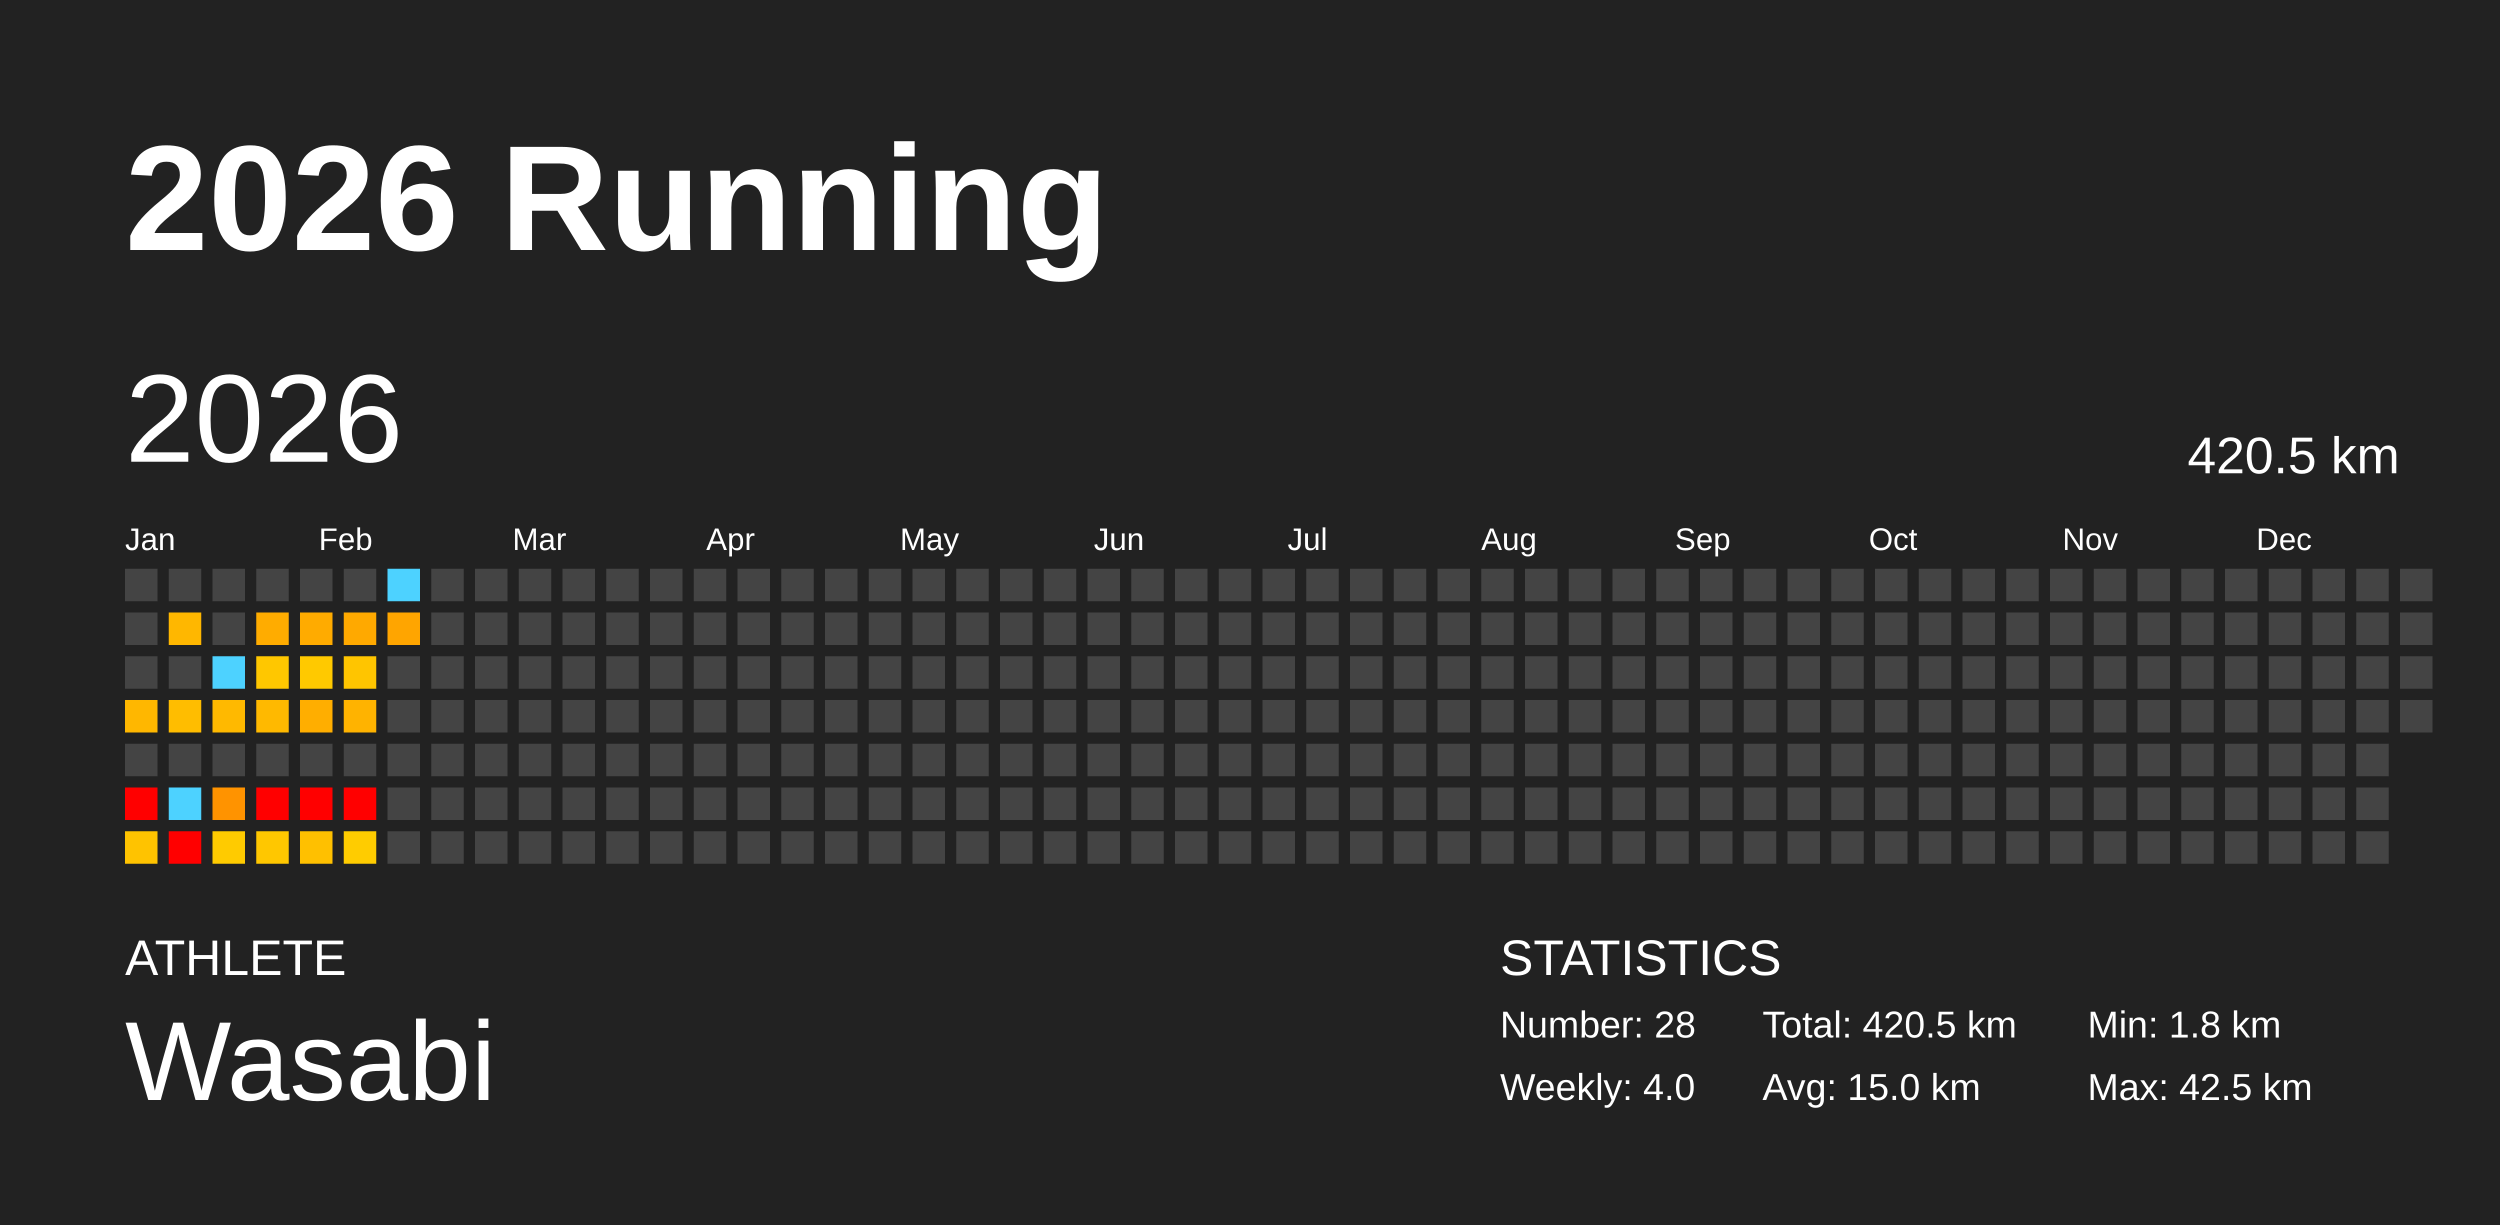
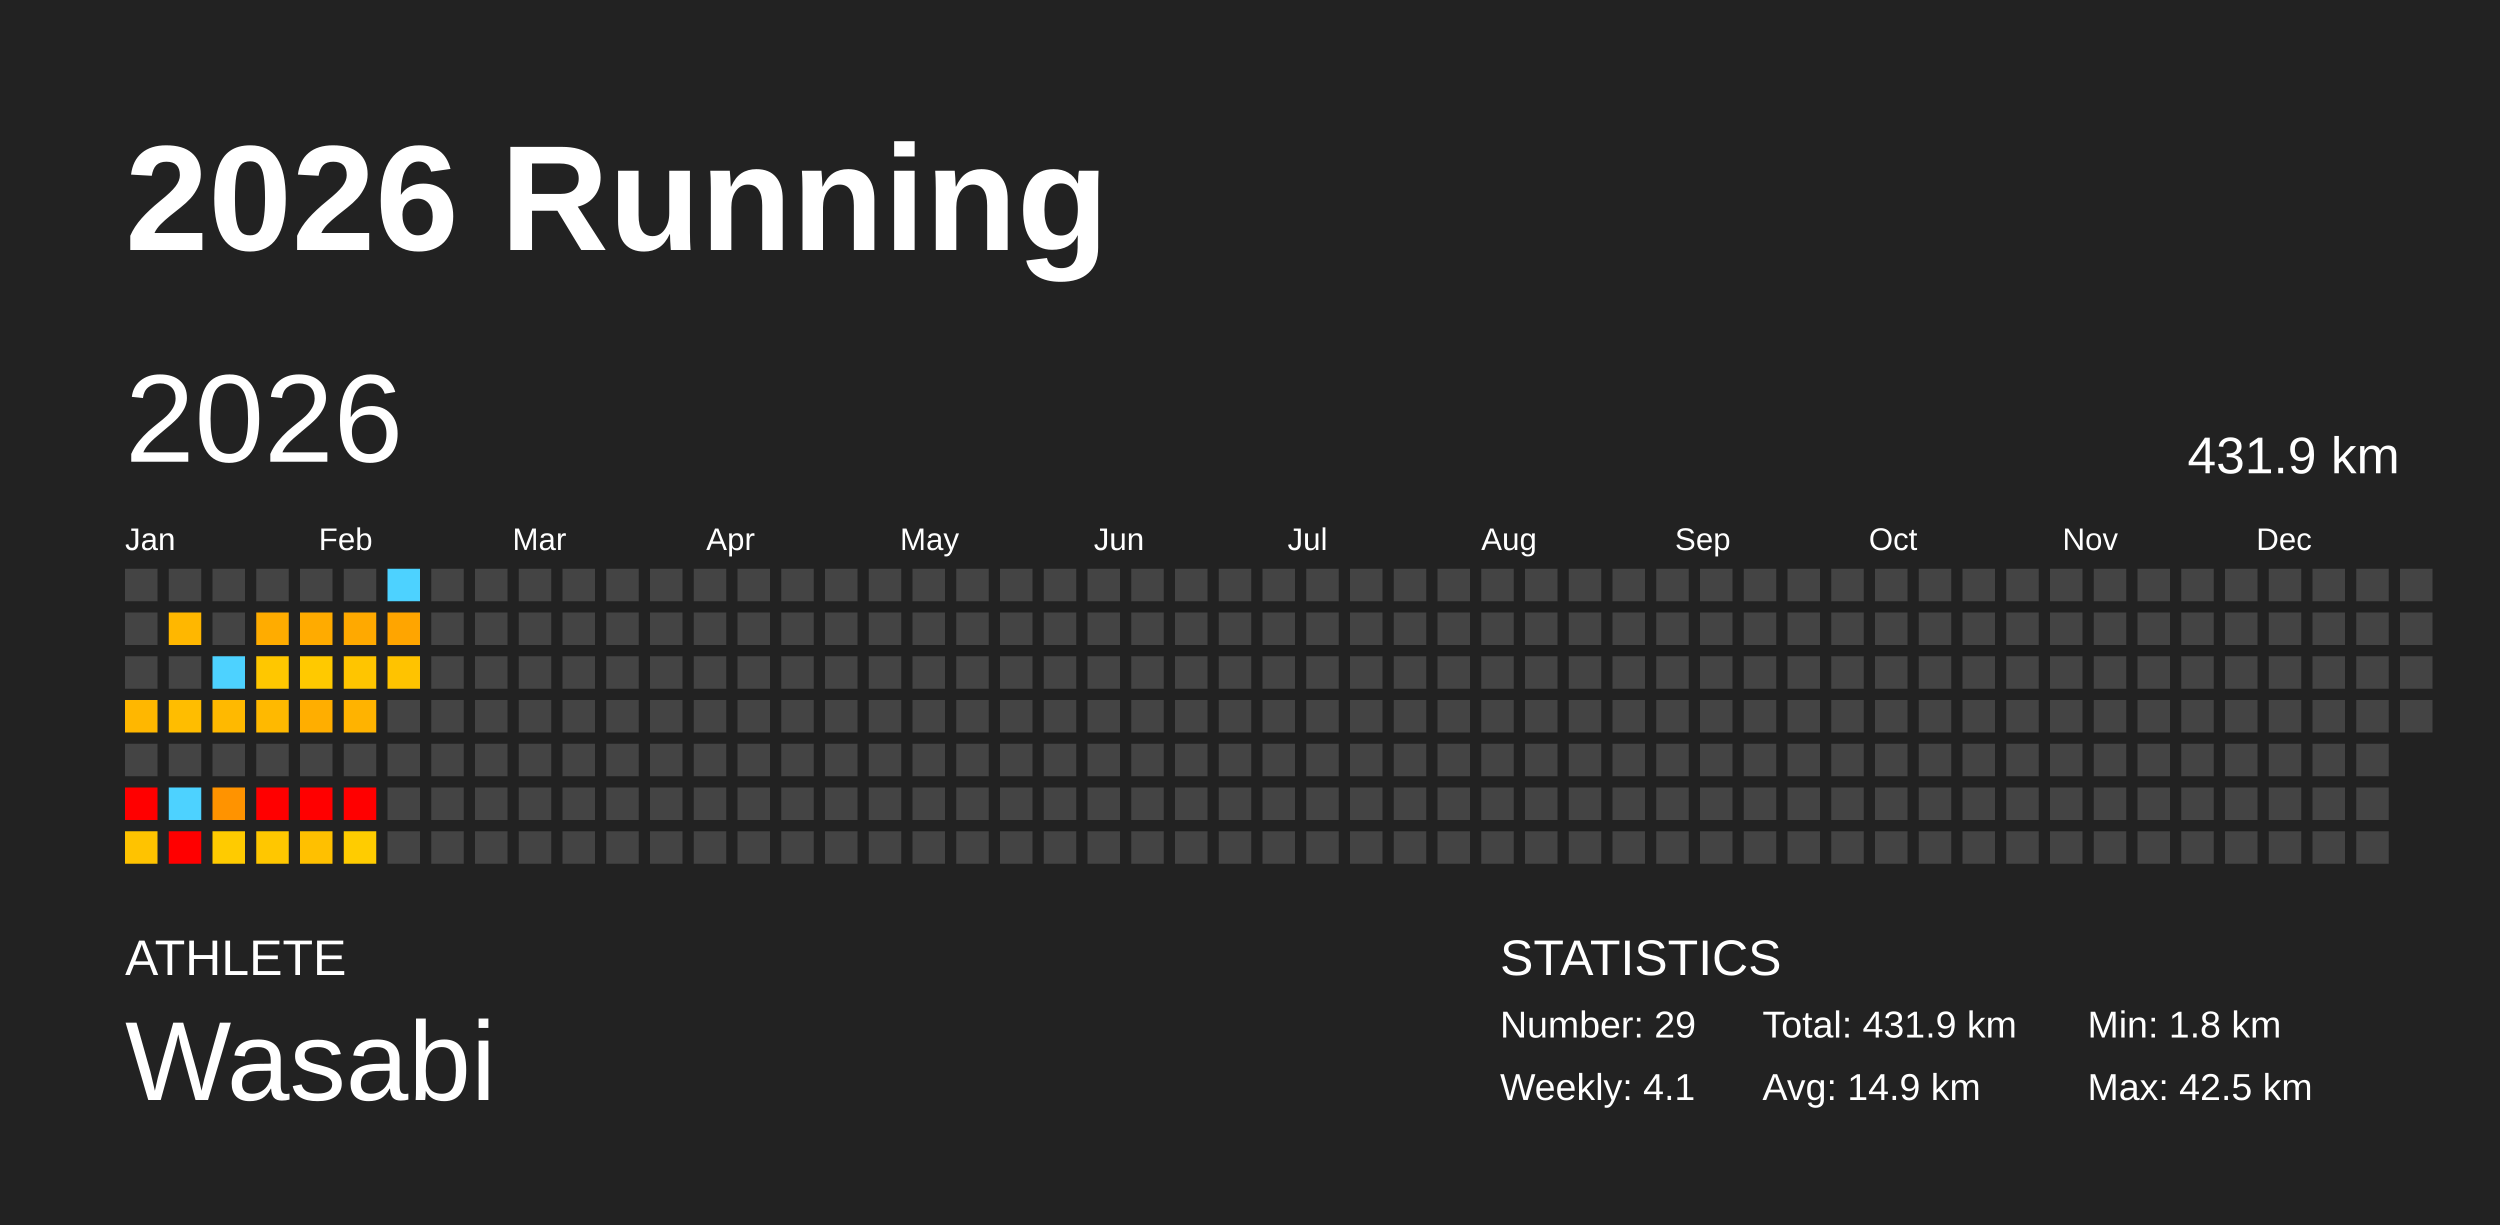
<svg xmlns="http://www.w3.org/2000/svg" baseProfile="full" height="98mm" version="1.1" viewBox="0,0,200,98" width="200mm">
  <defs />
  <rect fill="#222222" height="98" width="200" x="0" y="0" />
  <text fill="#FFFFFF" style="font-size:12px; font-family:Arial; font-weight:bold;" x="10" y="20">2026 Running</text>
  <text fill="#FFFFFF" style="font-size:4px; font-family:Arial" x="10" y="78">ATHLETE</text>
  <text fill="#FFFFFF" style="font-size:9px; font-family:Arial" x="10" y="88">Wasabi</text>
  <text fill="#FFFFFF" style="font-size:4px; font-family:Arial" x="120" y="78">STATISTICS</text>
-   <text fill="#FFFFFF" style="font-size:3px; font-family:Arial" x="120" y="83">Number: 28</text>
-   <text fill="#FFFFFF" style="font-size:3px; font-family:Arial" x="120" y="88">Weekly: 4.0</text>
-   <text fill="#FFFFFF" style="font-size:3px; font-family:Arial" x="141" y="83">Total: 420.5 km</text>
-   <text fill="#FFFFFF" style="font-size:3px; font-family:Arial" x="141" y="88">Avg: 15.0 km</text>
+   <text fill="#FFFFFF" style="font-size:3px; font-family:Arial" x="120" y="83">Number: 29</text>
+   <text fill="#FFFFFF" style="font-size:3px; font-family:Arial" x="120" y="88">Weekly: 4.1</text>
+   <text fill="#FFFFFF" style="font-size:3px; font-family:Arial" x="141" y="83">Total: 431.9 km</text>
+   <text fill="#FFFFFF" style="font-size:3px; font-family:Arial" x="141" y="88">Avg: 14.9 km</text>
  <text fill="#FFFFFF" style="font-size:3px; font-family:Arial" x="167" y="83">Min: 1.8 km</text>
  <text fill="#FFFFFF" style="font-size:3px; font-family:Arial" x="167" y="88">Max: 42.5 km</text>
  <text dominant-baseline="hanging" fill="#FFFFFF" style="font-size:10.0px; font-family:Arial;" x="10" y="30">2026</text>
-   <text dominant-baseline="hanging" fill="#FFFFFF" style="font-size:4.125px; font-family:Arial;" x="175" y="35">420.5 km</text>
+   <text dominant-baseline="hanging" fill="#FFFFFF" style="font-size:4.125px; font-family:Arial;" x="175" y="35">431.9 km</text>
  <text fill="#FFFFFF" style="font-size:2.5px; font-family:Arial" x="10.0" y="44">Jan</text>
  <text fill="#FFFFFF" style="font-size:2.5px; font-family:Arial" x="25.5" y="44">Feb</text>
  <text fill="#FFFFFF" style="font-size:2.5px; font-family:Arial" x="41.0" y="44">Mar</text>
  <text fill="#FFFFFF" style="font-size:2.5px; font-family:Arial" x="56.5" y="44">Apr</text>
  <text fill="#FFFFFF" style="font-size:2.5px; font-family:Arial" x="72.0" y="44">May</text>
  <text fill="#FFFFFF" style="font-size:2.5px; font-family:Arial" x="87.5" y="44">Jun</text>
  <text fill="#FFFFFF" style="font-size:2.5px; font-family:Arial" x="103.0" y="44">Jul</text>
  <text fill="#FFFFFF" style="font-size:2.5px; font-family:Arial" x="118.5" y="44">Aug</text>
  <text fill="#FFFFFF" style="font-size:2.5px; font-family:Arial" x="134.0" y="44">Sep</text>
  <text fill="#FFFFFF" style="font-size:2.5px; font-family:Arial" x="149.5" y="44">Oct</text>
  <text fill="#FFFFFF" style="font-size:2.5px; font-family:Arial" x="165.0" y="44">Nov</text>
  <text fill="#FFFFFF" style="font-size:2.5px; font-family:Arial" x="180.5" y="44">Dec</text>
  <rect fill="#444444" height="2.6" width="2.6" x="10.0" y="45.5" />
  <rect fill="#444444" height="2.6" width="2.6" x="10.0" y="49.0" />
  <rect fill="#444444" height="2.6" width="2.6" x="10.0" y="52.5" />
  <rect fill="#ffb700" height="2.6" width="2.6" x="10.0" y="56.0" />
  <rect fill="#444444" height="2.6" width="2.6" x="10.0" y="59.5" />
  <rect fill="red" height="2.6" width="2.6" x="10.0" y="63.0" />
  <rect fill="#ffc300" height="2.6" width="2.6" x="10.0" y="66.5" />
  <rect fill="#444444" height="2.6" width="2.6" x="13.5" y="45.5" />
  <rect fill="#ffb700" height="2.6" width="2.6" x="13.5" y="49.0" />
  <rect fill="#444444" height="2.6" width="2.6" x="13.5" y="52.5" />
  <rect fill="#ffbd00" height="2.6" width="2.6" x="13.5" y="56.0" />
  <rect fill="#444444" height="2.6" width="2.6" x="13.5" y="59.5" />
  <rect fill="#4dd2ff" height="2.6" width="2.6" x="13.5" y="63.0" />
  <rect fill="red" height="2.6" width="2.6" x="13.5" y="66.5" />
  <rect fill="#444444" height="2.6" width="2.6" x="17.0" y="45.5" />
  <rect fill="#444444" height="2.6" width="2.6" x="17.0" y="49.0" />
  <rect fill="#4dd2ff" height="2.6" width="2.6" x="17.0" y="52.5" />
  <rect fill="#ffb900" height="2.6" width="2.6" x="17.0" y="56.0" />
  <rect fill="#444444" height="2.6" width="2.6" x="17.0" y="59.5" />
  <rect fill="#ff9300" height="2.6" width="2.6" x="17.0" y="63.0" />
  <rect fill="#ffcb00" height="2.6" width="2.6" x="17.0" y="66.5" />
  <rect fill="#444444" height="2.6" width="2.6" x="20.5" y="45.5" />
  <rect fill="#ffac00" height="2.6" width="2.6" x="20.5" y="49.0" />
  <rect fill="#ffc700" height="2.6" width="2.6" x="20.5" y="52.5" />
  <rect fill="#ffb900" height="2.6" width="2.6" x="20.5" y="56.0" />
  <rect fill="#444444" height="2.6" width="2.6" x="20.5" y="59.5" />
  <rect fill="red" height="2.6" width="2.6" x="20.5" y="63.0" />
  <rect fill="#ffc700" height="2.6" width="2.6" x="20.5" y="66.5" />
  <rect fill="#444444" height="2.6" width="2.6" x="24.0" y="45.5" />
  <rect fill="#ffab00" height="2.6" width="2.6" x="24.0" y="49.0" />
  <rect fill="#ffc900" height="2.6" width="2.6" x="24.0" y="52.5" />
  <rect fill="#ffae00" height="2.6" width="2.6" x="24.0" y="56.0" />
  <rect fill="#444444" height="2.6" width="2.6" x="24.0" y="59.5" />
  <rect fill="red" height="2.6" width="2.6" x="24.0" y="63.0" />
  <rect fill="#ffc000" height="2.6" width="2.6" x="24.0" y="66.5" />
  <rect fill="#444444" height="2.6" width="2.6" x="27.5" y="45.5" />
  <rect fill="#ffa900" height="2.6" width="2.6" x="27.5" y="49.0" />
  <rect fill="#ffc500" height="2.6" width="2.6" x="27.5" y="52.5" />
  <rect fill="#ffb300" height="2.6" width="2.6" x="27.5" y="56.0" />
  <rect fill="#444444" height="2.6" width="2.6" x="27.5" y="59.5" />
  <rect fill="red" height="2.6" width="2.6" x="27.5" y="63.0" />
  <rect fill="#ffcc00" height="2.6" width="2.6" x="27.5" y="66.5" />
  <rect fill="#4dd2ff" height="2.6" width="2.6" x="31.0" y="45.5" />
  <rect fill="#ffa500" height="2.6" width="2.6" x="31.0" y="49.0" />
-   <rect fill="#444444" height="2.6" width="2.6" x="31.0" y="52.5" />
+   <rect fill="#ffc300" height="2.6" width="2.6" x="31.0" y="52.5" />
  <rect fill="#444444" height="2.6" width="2.6" x="31.0" y="56.0" />
  <rect fill="#444444" height="2.6" width="2.6" x="31.0" y="59.5" />
  <rect fill="#444444" height="2.6" width="2.6" x="31.0" y="63.0" />
  <rect fill="#444444" height="2.6" width="2.6" x="31.0" y="66.5" />
  <rect fill="#444444" height="2.6" width="2.6" x="34.5" y="45.5" />
  <rect fill="#444444" height="2.6" width="2.6" x="34.5" y="49.0" />
  <rect fill="#444444" height="2.6" width="2.6" x="34.5" y="52.5" />
  <rect fill="#444444" height="2.6" width="2.6" x="34.5" y="56.0" />
  <rect fill="#444444" height="2.6" width="2.6" x="34.5" y="59.5" />
  <rect fill="#444444" height="2.6" width="2.6" x="34.5" y="63.0" />
  <rect fill="#444444" height="2.6" width="2.6" x="34.5" y="66.5" />
  <rect fill="#444444" height="2.6" width="2.6" x="38.0" y="45.5" />
  <rect fill="#444444" height="2.6" width="2.6" x="38.0" y="49.0" />
  <rect fill="#444444" height="2.6" width="2.6" x="38.0" y="52.5" />
  <rect fill="#444444" height="2.6" width="2.6" x="38.0" y="56.0" />
  <rect fill="#444444" height="2.6" width="2.6" x="38.0" y="59.5" />
  <rect fill="#444444" height="2.6" width="2.6" x="38.0" y="63.0" />
  <rect fill="#444444" height="2.6" width="2.6" x="38.0" y="66.5" />
  <rect fill="#444444" height="2.6" width="2.6" x="41.5" y="45.5" />
  <rect fill="#444444" height="2.6" width="2.6" x="41.5" y="49.0" />
  <rect fill="#444444" height="2.6" width="2.6" x="41.5" y="52.5" />
  <rect fill="#444444" height="2.6" width="2.6" x="41.5" y="56.0" />
  <rect fill="#444444" height="2.6" width="2.6" x="41.5" y="59.5" />
  <rect fill="#444444" height="2.6" width="2.6" x="41.5" y="63.0" />
  <rect fill="#444444" height="2.6" width="2.6" x="41.5" y="66.5" />
  <rect fill="#444444" height="2.6" width="2.6" x="45.0" y="45.5" />
  <rect fill="#444444" height="2.6" width="2.6" x="45.0" y="49.0" />
  <rect fill="#444444" height="2.6" width="2.6" x="45.0" y="52.5" />
  <rect fill="#444444" height="2.6" width="2.6" x="45.0" y="56.0" />
  <rect fill="#444444" height="2.6" width="2.6" x="45.0" y="59.5" />
  <rect fill="#444444" height="2.6" width="2.6" x="45.0" y="63.0" />
  <rect fill="#444444" height="2.6" width="2.6" x="45.0" y="66.5" />
  <rect fill="#444444" height="2.6" width="2.6" x="48.5" y="45.5" />
  <rect fill="#444444" height="2.6" width="2.6" x="48.5" y="49.0" />
  <rect fill="#444444" height="2.6" width="2.6" x="48.5" y="52.5" />
  <rect fill="#444444" height="2.6" width="2.6" x="48.5" y="56.0" />
  <rect fill="#444444" height="2.6" width="2.6" x="48.5" y="59.5" />
  <rect fill="#444444" height="2.6" width="2.6" x="48.5" y="63.0" />
  <rect fill="#444444" height="2.6" width="2.6" x="48.5" y="66.5" />
  <rect fill="#444444" height="2.6" width="2.6" x="52.0" y="45.5" />
  <rect fill="#444444" height="2.6" width="2.6" x="52.0" y="49.0" />
  <rect fill="#444444" height="2.6" width="2.6" x="52.0" y="52.5" />
  <rect fill="#444444" height="2.6" width="2.6" x="52.0" y="56.0" />
  <rect fill="#444444" height="2.6" width="2.6" x="52.0" y="59.5" />
  <rect fill="#444444" height="2.6" width="2.6" x="52.0" y="63.0" />
  <rect fill="#444444" height="2.6" width="2.6" x="52.0" y="66.5" />
  <rect fill="#444444" height="2.6" width="2.6" x="55.5" y="45.5" />
  <rect fill="#444444" height="2.6" width="2.6" x="55.5" y="49.0" />
  <rect fill="#444444" height="2.6" width="2.6" x="55.5" y="52.5" />
  <rect fill="#444444" height="2.6" width="2.6" x="55.5" y="56.0" />
  <rect fill="#444444" height="2.6" width="2.6" x="55.5" y="59.5" />
  <rect fill="#444444" height="2.6" width="2.6" x="55.5" y="63.0" />
  <rect fill="#444444" height="2.6" width="2.6" x="55.5" y="66.5" />
  <rect fill="#444444" height="2.6" width="2.6" x="59.0" y="45.5" />
  <rect fill="#444444" height="2.6" width="2.6" x="59.0" y="49.0" />
  <rect fill="#444444" height="2.6" width="2.6" x="59.0" y="52.5" />
  <rect fill="#444444" height="2.6" width="2.6" x="59.0" y="56.0" />
  <rect fill="#444444" height="2.6" width="2.6" x="59.0" y="59.5" />
  <rect fill="#444444" height="2.6" width="2.6" x="59.0" y="63.0" />
  <rect fill="#444444" height="2.6" width="2.6" x="59.0" y="66.5" />
  <rect fill="#444444" height="2.6" width="2.6" x="62.5" y="45.5" />
  <rect fill="#444444" height="2.6" width="2.6" x="62.5" y="49.0" />
  <rect fill="#444444" height="2.6" width="2.6" x="62.5" y="52.5" />
  <rect fill="#444444" height="2.6" width="2.6" x="62.5" y="56.0" />
  <rect fill="#444444" height="2.6" width="2.6" x="62.5" y="59.5" />
  <rect fill="#444444" height="2.6" width="2.6" x="62.5" y="63.0" />
  <rect fill="#444444" height="2.6" width="2.6" x="62.5" y="66.5" />
  <rect fill="#444444" height="2.6" width="2.6" x="66.0" y="45.5" />
  <rect fill="#444444" height="2.6" width="2.6" x="66.0" y="49.0" />
  <rect fill="#444444" height="2.6" width="2.6" x="66.0" y="52.5" />
  <rect fill="#444444" height="2.6" width="2.6" x="66.0" y="56.0" />
  <rect fill="#444444" height="2.6" width="2.6" x="66.0" y="59.5" />
  <rect fill="#444444" height="2.6" width="2.6" x="66.0" y="63.0" />
  <rect fill="#444444" height="2.6" width="2.6" x="66.0" y="66.5" />
  <rect fill="#444444" height="2.6" width="2.6" x="69.5" y="45.5" />
  <rect fill="#444444" height="2.6" width="2.6" x="69.5" y="49.0" />
  <rect fill="#444444" height="2.6" width="2.6" x="69.5" y="52.5" />
  <rect fill="#444444" height="2.6" width="2.6" x="69.5" y="56.0" />
  <rect fill="#444444" height="2.6" width="2.6" x="69.5" y="59.5" />
  <rect fill="#444444" height="2.6" width="2.6" x="69.5" y="63.0" />
  <rect fill="#444444" height="2.6" width="2.6" x="69.5" y="66.5" />
  <rect fill="#444444" height="2.6" width="2.6" x="73.0" y="45.5" />
  <rect fill="#444444" height="2.6" width="2.6" x="73.0" y="49.0" />
  <rect fill="#444444" height="2.6" width="2.6" x="73.0" y="52.5" />
  <rect fill="#444444" height="2.6" width="2.6" x="73.0" y="56.0" />
  <rect fill="#444444" height="2.6" width="2.6" x="73.0" y="59.5" />
  <rect fill="#444444" height="2.6" width="2.6" x="73.0" y="63.0" />
  <rect fill="#444444" height="2.6" width="2.6" x="73.0" y="66.5" />
  <rect fill="#444444" height="2.6" width="2.6" x="76.5" y="45.5" />
  <rect fill="#444444" height="2.6" width="2.6" x="76.5" y="49.0" />
  <rect fill="#444444" height="2.6" width="2.6" x="76.5" y="52.5" />
  <rect fill="#444444" height="2.6" width="2.6" x="76.5" y="56.0" />
  <rect fill="#444444" height="2.6" width="2.6" x="76.5" y="59.5" />
  <rect fill="#444444" height="2.6" width="2.6" x="76.5" y="63.0" />
  <rect fill="#444444" height="2.6" width="2.6" x="76.5" y="66.5" />
  <rect fill="#444444" height="2.6" width="2.6" x="80.0" y="45.5" />
  <rect fill="#444444" height="2.6" width="2.6" x="80.0" y="49.0" />
  <rect fill="#444444" height="2.6" width="2.6" x="80.0" y="52.5" />
  <rect fill="#444444" height="2.6" width="2.6" x="80.0" y="56.0" />
  <rect fill="#444444" height="2.6" width="2.6" x="80.0" y="59.5" />
  <rect fill="#444444" height="2.6" width="2.6" x="80.0" y="63.0" />
  <rect fill="#444444" height="2.6" width="2.6" x="80.0" y="66.5" />
  <rect fill="#444444" height="2.6" width="2.6" x="83.5" y="45.5" />
  <rect fill="#444444" height="2.6" width="2.6" x="83.5" y="49.0" />
  <rect fill="#444444" height="2.6" width="2.6" x="83.5" y="52.5" />
  <rect fill="#444444" height="2.6" width="2.6" x="83.5" y="56.0" />
  <rect fill="#444444" height="2.6" width="2.6" x="83.5" y="59.5" />
  <rect fill="#444444" height="2.6" width="2.6" x="83.5" y="63.0" />
  <rect fill="#444444" height="2.6" width="2.6" x="83.5" y="66.5" />
  <rect fill="#444444" height="2.6" width="2.6" x="87.0" y="45.5" />
  <rect fill="#444444" height="2.6" width="2.6" x="87.0" y="49.0" />
  <rect fill="#444444" height="2.6" width="2.6" x="87.0" y="52.5" />
  <rect fill="#444444" height="2.6" width="2.6" x="87.0" y="56.0" />
  <rect fill="#444444" height="2.6" width="2.6" x="87.0" y="59.5" />
  <rect fill="#444444" height="2.6" width="2.6" x="87.0" y="63.0" />
  <rect fill="#444444" height="2.6" width="2.6" x="87.0" y="66.5" />
  <rect fill="#444444" height="2.6" width="2.6" x="90.5" y="45.5" />
  <rect fill="#444444" height="2.6" width="2.6" x="90.5" y="49.0" />
  <rect fill="#444444" height="2.6" width="2.6" x="90.5" y="52.5" />
  <rect fill="#444444" height="2.6" width="2.6" x="90.5" y="56.0" />
  <rect fill="#444444" height="2.6" width="2.6" x="90.5" y="59.5" />
  <rect fill="#444444" height="2.6" width="2.6" x="90.5" y="63.0" />
  <rect fill="#444444" height="2.6" width="2.6" x="90.5" y="66.5" />
  <rect fill="#444444" height="2.6" width="2.6" x="94.0" y="45.5" />
  <rect fill="#444444" height="2.6" width="2.6" x="94.0" y="49.0" />
  <rect fill="#444444" height="2.6" width="2.6" x="94.0" y="52.5" />
  <rect fill="#444444" height="2.6" width="2.6" x="94.0" y="56.0" />
  <rect fill="#444444" height="2.6" width="2.6" x="94.0" y="59.5" />
  <rect fill="#444444" height="2.6" width="2.6" x="94.0" y="63.0" />
  <rect fill="#444444" height="2.6" width="2.6" x="94.0" y="66.5" />
  <rect fill="#444444" height="2.6" width="2.6" x="97.5" y="45.5" />
  <rect fill="#444444" height="2.6" width="2.6" x="97.5" y="49.0" />
  <rect fill="#444444" height="2.6" width="2.6" x="97.5" y="52.5" />
  <rect fill="#444444" height="2.6" width="2.6" x="97.5" y="56.0" />
  <rect fill="#444444" height="2.6" width="2.6" x="97.5" y="59.5" />
  <rect fill="#444444" height="2.6" width="2.6" x="97.5" y="63.0" />
  <rect fill="#444444" height="2.6" width="2.6" x="97.5" y="66.5" />
  <rect fill="#444444" height="2.6" width="2.6" x="101.0" y="45.5" />
  <rect fill="#444444" height="2.6" width="2.6" x="101.0" y="49.0" />
  <rect fill="#444444" height="2.6" width="2.6" x="101.0" y="52.5" />
  <rect fill="#444444" height="2.6" width="2.6" x="101.0" y="56.0" />
  <rect fill="#444444" height="2.6" width="2.6" x="101.0" y="59.5" />
  <rect fill="#444444" height="2.6" width="2.6" x="101.0" y="63.0" />
  <rect fill="#444444" height="2.6" width="2.6" x="101.0" y="66.5" />
  <rect fill="#444444" height="2.6" width="2.6" x="104.5" y="45.5" />
  <rect fill="#444444" height="2.6" width="2.6" x="104.5" y="49.0" />
  <rect fill="#444444" height="2.6" width="2.6" x="104.5" y="52.5" />
  <rect fill="#444444" height="2.6" width="2.6" x="104.5" y="56.0" />
  <rect fill="#444444" height="2.6" width="2.6" x="104.5" y="59.5" />
  <rect fill="#444444" height="2.6" width="2.6" x="104.5" y="63.0" />
  <rect fill="#444444" height="2.6" width="2.6" x="104.5" y="66.5" />
  <rect fill="#444444" height="2.6" width="2.6" x="108.0" y="45.5" />
  <rect fill="#444444" height="2.6" width="2.6" x="108.0" y="49.0" />
  <rect fill="#444444" height="2.6" width="2.6" x="108.0" y="52.5" />
  <rect fill="#444444" height="2.6" width="2.6" x="108.0" y="56.0" />
  <rect fill="#444444" height="2.6" width="2.6" x="108.0" y="59.5" />
  <rect fill="#444444" height="2.6" width="2.6" x="108.0" y="63.0" />
  <rect fill="#444444" height="2.6" width="2.6" x="108.0" y="66.5" />
  <rect fill="#444444" height="2.6" width="2.6" x="111.5" y="45.5" />
  <rect fill="#444444" height="2.6" width="2.6" x="111.5" y="49.0" />
  <rect fill="#444444" height="2.6" width="2.6" x="111.5" y="52.5" />
  <rect fill="#444444" height="2.6" width="2.6" x="111.5" y="56.0" />
  <rect fill="#444444" height="2.6" width="2.6" x="111.5" y="59.5" />
  <rect fill="#444444" height="2.6" width="2.6" x="111.5" y="63.0" />
  <rect fill="#444444" height="2.6" width="2.6" x="111.5" y="66.5" />
  <rect fill="#444444" height="2.6" width="2.6" x="115.0" y="45.5" />
  <rect fill="#444444" height="2.6" width="2.6" x="115.0" y="49.0" />
  <rect fill="#444444" height="2.6" width="2.6" x="115.0" y="52.5" />
  <rect fill="#444444" height="2.6" width="2.6" x="115.0" y="56.0" />
  <rect fill="#444444" height="2.6" width="2.6" x="115.0" y="59.5" />
  <rect fill="#444444" height="2.6" width="2.6" x="115.0" y="63.0" />
  <rect fill="#444444" height="2.6" width="2.6" x="115.0" y="66.5" />
  <rect fill="#444444" height="2.6" width="2.6" x="118.5" y="45.5" />
  <rect fill="#444444" height="2.6" width="2.6" x="118.5" y="49.0" />
  <rect fill="#444444" height="2.6" width="2.6" x="118.5" y="52.5" />
  <rect fill="#444444" height="2.6" width="2.6" x="118.5" y="56.0" />
  <rect fill="#444444" height="2.6" width="2.6" x="118.5" y="59.5" />
  <rect fill="#444444" height="2.6" width="2.6" x="118.5" y="63.0" />
  <rect fill="#444444" height="2.6" width="2.6" x="118.5" y="66.5" />
  <rect fill="#444444" height="2.6" width="2.6" x="122.0" y="45.5" />
  <rect fill="#444444" height="2.6" width="2.6" x="122.0" y="49.0" />
  <rect fill="#444444" height="2.6" width="2.6" x="122.0" y="52.5" />
  <rect fill="#444444" height="2.6" width="2.6" x="122.0" y="56.0" />
  <rect fill="#444444" height="2.6" width="2.6" x="122.0" y="59.5" />
  <rect fill="#444444" height="2.6" width="2.6" x="122.0" y="63.0" />
  <rect fill="#444444" height="2.6" width="2.6" x="122.0" y="66.5" />
  <rect fill="#444444" height="2.6" width="2.6" x="125.5" y="45.5" />
  <rect fill="#444444" height="2.6" width="2.6" x="125.5" y="49.0" />
  <rect fill="#444444" height="2.6" width="2.6" x="125.5" y="52.5" />
  <rect fill="#444444" height="2.6" width="2.6" x="125.5" y="56.0" />
  <rect fill="#444444" height="2.6" width="2.6" x="125.5" y="59.5" />
  <rect fill="#444444" height="2.6" width="2.6" x="125.5" y="63.0" />
  <rect fill="#444444" height="2.6" width="2.6" x="125.5" y="66.5" />
  <rect fill="#444444" height="2.6" width="2.6" x="129.0" y="45.5" />
  <rect fill="#444444" height="2.6" width="2.6" x="129.0" y="49.0" />
  <rect fill="#444444" height="2.6" width="2.6" x="129.0" y="52.5" />
  <rect fill="#444444" height="2.6" width="2.6" x="129.0" y="56.0" />
  <rect fill="#444444" height="2.6" width="2.6" x="129.0" y="59.5" />
  <rect fill="#444444" height="2.6" width="2.6" x="129.0" y="63.0" />
  <rect fill="#444444" height="2.6" width="2.6" x="129.0" y="66.5" />
  <rect fill="#444444" height="2.6" width="2.6" x="132.5" y="45.5" />
  <rect fill="#444444" height="2.6" width="2.6" x="132.5" y="49.0" />
  <rect fill="#444444" height="2.6" width="2.6" x="132.5" y="52.5" />
  <rect fill="#444444" height="2.6" width="2.6" x="132.5" y="56.0" />
  <rect fill="#444444" height="2.6" width="2.6" x="132.5" y="59.5" />
  <rect fill="#444444" height="2.6" width="2.6" x="132.5" y="63.0" />
  <rect fill="#444444" height="2.6" width="2.6" x="132.5" y="66.5" />
  <rect fill="#444444" height="2.6" width="2.6" x="136.0" y="45.5" />
  <rect fill="#444444" height="2.6" width="2.6" x="136.0" y="49.0" />
  <rect fill="#444444" height="2.6" width="2.6" x="136.0" y="52.5" />
  <rect fill="#444444" height="2.6" width="2.6" x="136.0" y="56.0" />
  <rect fill="#444444" height="2.6" width="2.6" x="136.0" y="59.5" />
  <rect fill="#444444" height="2.6" width="2.6" x="136.0" y="63.0" />
  <rect fill="#444444" height="2.6" width="2.6" x="136.0" y="66.5" />
  <rect fill="#444444" height="2.6" width="2.6" x="139.5" y="45.5" />
  <rect fill="#444444" height="2.6" width="2.6" x="139.5" y="49.0" />
  <rect fill="#444444" height="2.6" width="2.6" x="139.5" y="52.5" />
  <rect fill="#444444" height="2.6" width="2.6" x="139.5" y="56.0" />
  <rect fill="#444444" height="2.6" width="2.6" x="139.5" y="59.5" />
  <rect fill="#444444" height="2.6" width="2.6" x="139.5" y="63.0" />
  <rect fill="#444444" height="2.6" width="2.6" x="139.5" y="66.5" />
  <rect fill="#444444" height="2.6" width="2.6" x="143.0" y="45.5" />
  <rect fill="#444444" height="2.6" width="2.6" x="143.0" y="49.0" />
  <rect fill="#444444" height="2.6" width="2.6" x="143.0" y="52.5" />
  <rect fill="#444444" height="2.6" width="2.6" x="143.0" y="56.0" />
  <rect fill="#444444" height="2.6" width="2.6" x="143.0" y="59.5" />
  <rect fill="#444444" height="2.6" width="2.6" x="143.0" y="63.0" />
  <rect fill="#444444" height="2.6" width="2.6" x="143.0" y="66.5" />
  <rect fill="#444444" height="2.6" width="2.6" x="146.5" y="45.5" />
  <rect fill="#444444" height="2.6" width="2.6" x="146.5" y="49.0" />
  <rect fill="#444444" height="2.6" width="2.6" x="146.5" y="52.5" />
  <rect fill="#444444" height="2.6" width="2.6" x="146.5" y="56.0" />
  <rect fill="#444444" height="2.6" width="2.6" x="146.5" y="59.5" />
  <rect fill="#444444" height="2.6" width="2.6" x="146.5" y="63.0" />
  <rect fill="#444444" height="2.6" width="2.6" x="146.5" y="66.5" />
  <rect fill="#444444" height="2.6" width="2.6" x="150.0" y="45.5" />
  <rect fill="#444444" height="2.6" width="2.6" x="150.0" y="49.0" />
  <rect fill="#444444" height="2.6" width="2.6" x="150.0" y="52.5" />
  <rect fill="#444444" height="2.6" width="2.6" x="150.0" y="56.0" />
  <rect fill="#444444" height="2.6" width="2.6" x="150.0" y="59.5" />
  <rect fill="#444444" height="2.6" width="2.6" x="150.0" y="63.0" />
  <rect fill="#444444" height="2.6" width="2.6" x="150.0" y="66.5" />
  <rect fill="#444444" height="2.6" width="2.6" x="153.5" y="45.5" />
  <rect fill="#444444" height="2.6" width="2.6" x="153.5" y="49.0" />
  <rect fill="#444444" height="2.6" width="2.6" x="153.5" y="52.5" />
  <rect fill="#444444" height="2.6" width="2.6" x="153.5" y="56.0" />
  <rect fill="#444444" height="2.6" width="2.6" x="153.5" y="59.5" />
  <rect fill="#444444" height="2.6" width="2.6" x="153.5" y="63.0" />
  <rect fill="#444444" height="2.6" width="2.6" x="153.5" y="66.5" />
  <rect fill="#444444" height="2.6" width="2.6" x="157.0" y="45.5" />
  <rect fill="#444444" height="2.6" width="2.6" x="157.0" y="49.0" />
  <rect fill="#444444" height="2.6" width="2.6" x="157.0" y="52.5" />
  <rect fill="#444444" height="2.6" width="2.6" x="157.0" y="56.0" />
  <rect fill="#444444" height="2.6" width="2.6" x="157.0" y="59.5" />
  <rect fill="#444444" height="2.6" width="2.6" x="157.0" y="63.0" />
  <rect fill="#444444" height="2.6" width="2.6" x="157.0" y="66.5" />
  <rect fill="#444444" height="2.6" width="2.6" x="160.5" y="45.5" />
  <rect fill="#444444" height="2.6" width="2.6" x="160.5" y="49.0" />
  <rect fill="#444444" height="2.6" width="2.6" x="160.5" y="52.5" />
  <rect fill="#444444" height="2.6" width="2.6" x="160.5" y="56.0" />
  <rect fill="#444444" height="2.6" width="2.6" x="160.5" y="59.5" />
  <rect fill="#444444" height="2.6" width="2.6" x="160.5" y="63.0" />
  <rect fill="#444444" height="2.6" width="2.6" x="160.5" y="66.5" />
  <rect fill="#444444" height="2.6" width="2.6" x="164.0" y="45.5" />
  <rect fill="#444444" height="2.6" width="2.6" x="164.0" y="49.0" />
  <rect fill="#444444" height="2.6" width="2.6" x="164.0" y="52.5" />
  <rect fill="#444444" height="2.6" width="2.6" x="164.0" y="56.0" />
  <rect fill="#444444" height="2.6" width="2.6" x="164.0" y="59.5" />
  <rect fill="#444444" height="2.6" width="2.6" x="164.0" y="63.0" />
  <rect fill="#444444" height="2.6" width="2.6" x="164.0" y="66.5" />
  <rect fill="#444444" height="2.6" width="2.6" x="167.5" y="45.5" />
  <rect fill="#444444" height="2.6" width="2.6" x="167.5" y="49.0" />
  <rect fill="#444444" height="2.6" width="2.6" x="167.5" y="52.5" />
  <rect fill="#444444" height="2.6" width="2.6" x="167.5" y="56.0" />
  <rect fill="#444444" height="2.6" width="2.6" x="167.5" y="59.5" />
  <rect fill="#444444" height="2.6" width="2.6" x="167.5" y="63.0" />
  <rect fill="#444444" height="2.6" width="2.6" x="167.5" y="66.5" />
  <rect fill="#444444" height="2.6" width="2.6" x="171.0" y="45.5" />
  <rect fill="#444444" height="2.6" width="2.6" x="171.0" y="49.0" />
  <rect fill="#444444" height="2.6" width="2.6" x="171.0" y="52.5" />
  <rect fill="#444444" height="2.6" width="2.6" x="171.0" y="56.0" />
  <rect fill="#444444" height="2.6" width="2.6" x="171.0" y="59.5" />
  <rect fill="#444444" height="2.6" width="2.6" x="171.0" y="63.0" />
  <rect fill="#444444" height="2.6" width="2.6" x="171.0" y="66.5" />
  <rect fill="#444444" height="2.6" width="2.6" x="174.5" y="45.5" />
  <rect fill="#444444" height="2.6" width="2.6" x="174.5" y="49.0" />
  <rect fill="#444444" height="2.6" width="2.6" x="174.5" y="52.5" />
  <rect fill="#444444" height="2.6" width="2.6" x="174.5" y="56.0" />
  <rect fill="#444444" height="2.6" width="2.6" x="174.5" y="59.5" />
  <rect fill="#444444" height="2.6" width="2.6" x="174.5" y="63.0" />
  <rect fill="#444444" height="2.6" width="2.6" x="174.5" y="66.5" />
  <rect fill="#444444" height="2.6" width="2.6" x="178.0" y="45.5" />
  <rect fill="#444444" height="2.6" width="2.6" x="178.0" y="49.0" />
  <rect fill="#444444" height="2.6" width="2.6" x="178.0" y="52.5" />
  <rect fill="#444444" height="2.6" width="2.6" x="178.0" y="56.0" />
  <rect fill="#444444" height="2.6" width="2.6" x="178.0" y="59.5" />
  <rect fill="#444444" height="2.6" width="2.6" x="178.0" y="63.0" />
  <rect fill="#444444" height="2.6" width="2.6" x="178.0" y="66.5" />
  <rect fill="#444444" height="2.6" width="2.6" x="181.5" y="45.5" />
  <rect fill="#444444" height="2.6" width="2.6" x="181.5" y="49.0" />
  <rect fill="#444444" height="2.6" width="2.6" x="181.5" y="52.5" />
  <rect fill="#444444" height="2.6" width="2.6" x="181.5" y="56.0" />
  <rect fill="#444444" height="2.6" width="2.6" x="181.5" y="59.5" />
  <rect fill="#444444" height="2.6" width="2.6" x="181.5" y="63.0" />
  <rect fill="#444444" height="2.6" width="2.6" x="181.5" y="66.5" />
  <rect fill="#444444" height="2.6" width="2.6" x="185.0" y="45.5" />
  <rect fill="#444444" height="2.6" width="2.6" x="185.0" y="49.0" />
  <rect fill="#444444" height="2.6" width="2.6" x="185.0" y="52.5" />
  <rect fill="#444444" height="2.6" width="2.6" x="185.0" y="56.0" />
  <rect fill="#444444" height="2.6" width="2.6" x="185.0" y="59.5" />
  <rect fill="#444444" height="2.6" width="2.6" x="185.0" y="63.0" />
  <rect fill="#444444" height="2.6" width="2.6" x="185.0" y="66.5" />
  <rect fill="#444444" height="2.6" width="2.6" x="188.5" y="45.5" />
  <rect fill="#444444" height="2.6" width="2.6" x="188.5" y="49.0" />
  <rect fill="#444444" height="2.6" width="2.6" x="188.5" y="52.5" />
  <rect fill="#444444" height="2.6" width="2.6" x="188.5" y="56.0" />
  <rect fill="#444444" height="2.6" width="2.6" x="188.5" y="59.5" />
  <rect fill="#444444" height="2.6" width="2.6" x="188.5" y="63.0" />
  <rect fill="#444444" height="2.6" width="2.6" x="188.5" y="66.5" />
  <rect fill="#444444" height="2.6" width="2.6" x="192.0" y="45.5" />
  <rect fill="#444444" height="2.6" width="2.6" x="192.0" y="49.0" />
  <rect fill="#444444" height="2.6" width="2.6" x="192.0" y="52.5" />
  <rect fill="#444444" height="2.6" width="2.6" x="192.0" y="56.0" />
</svg>
